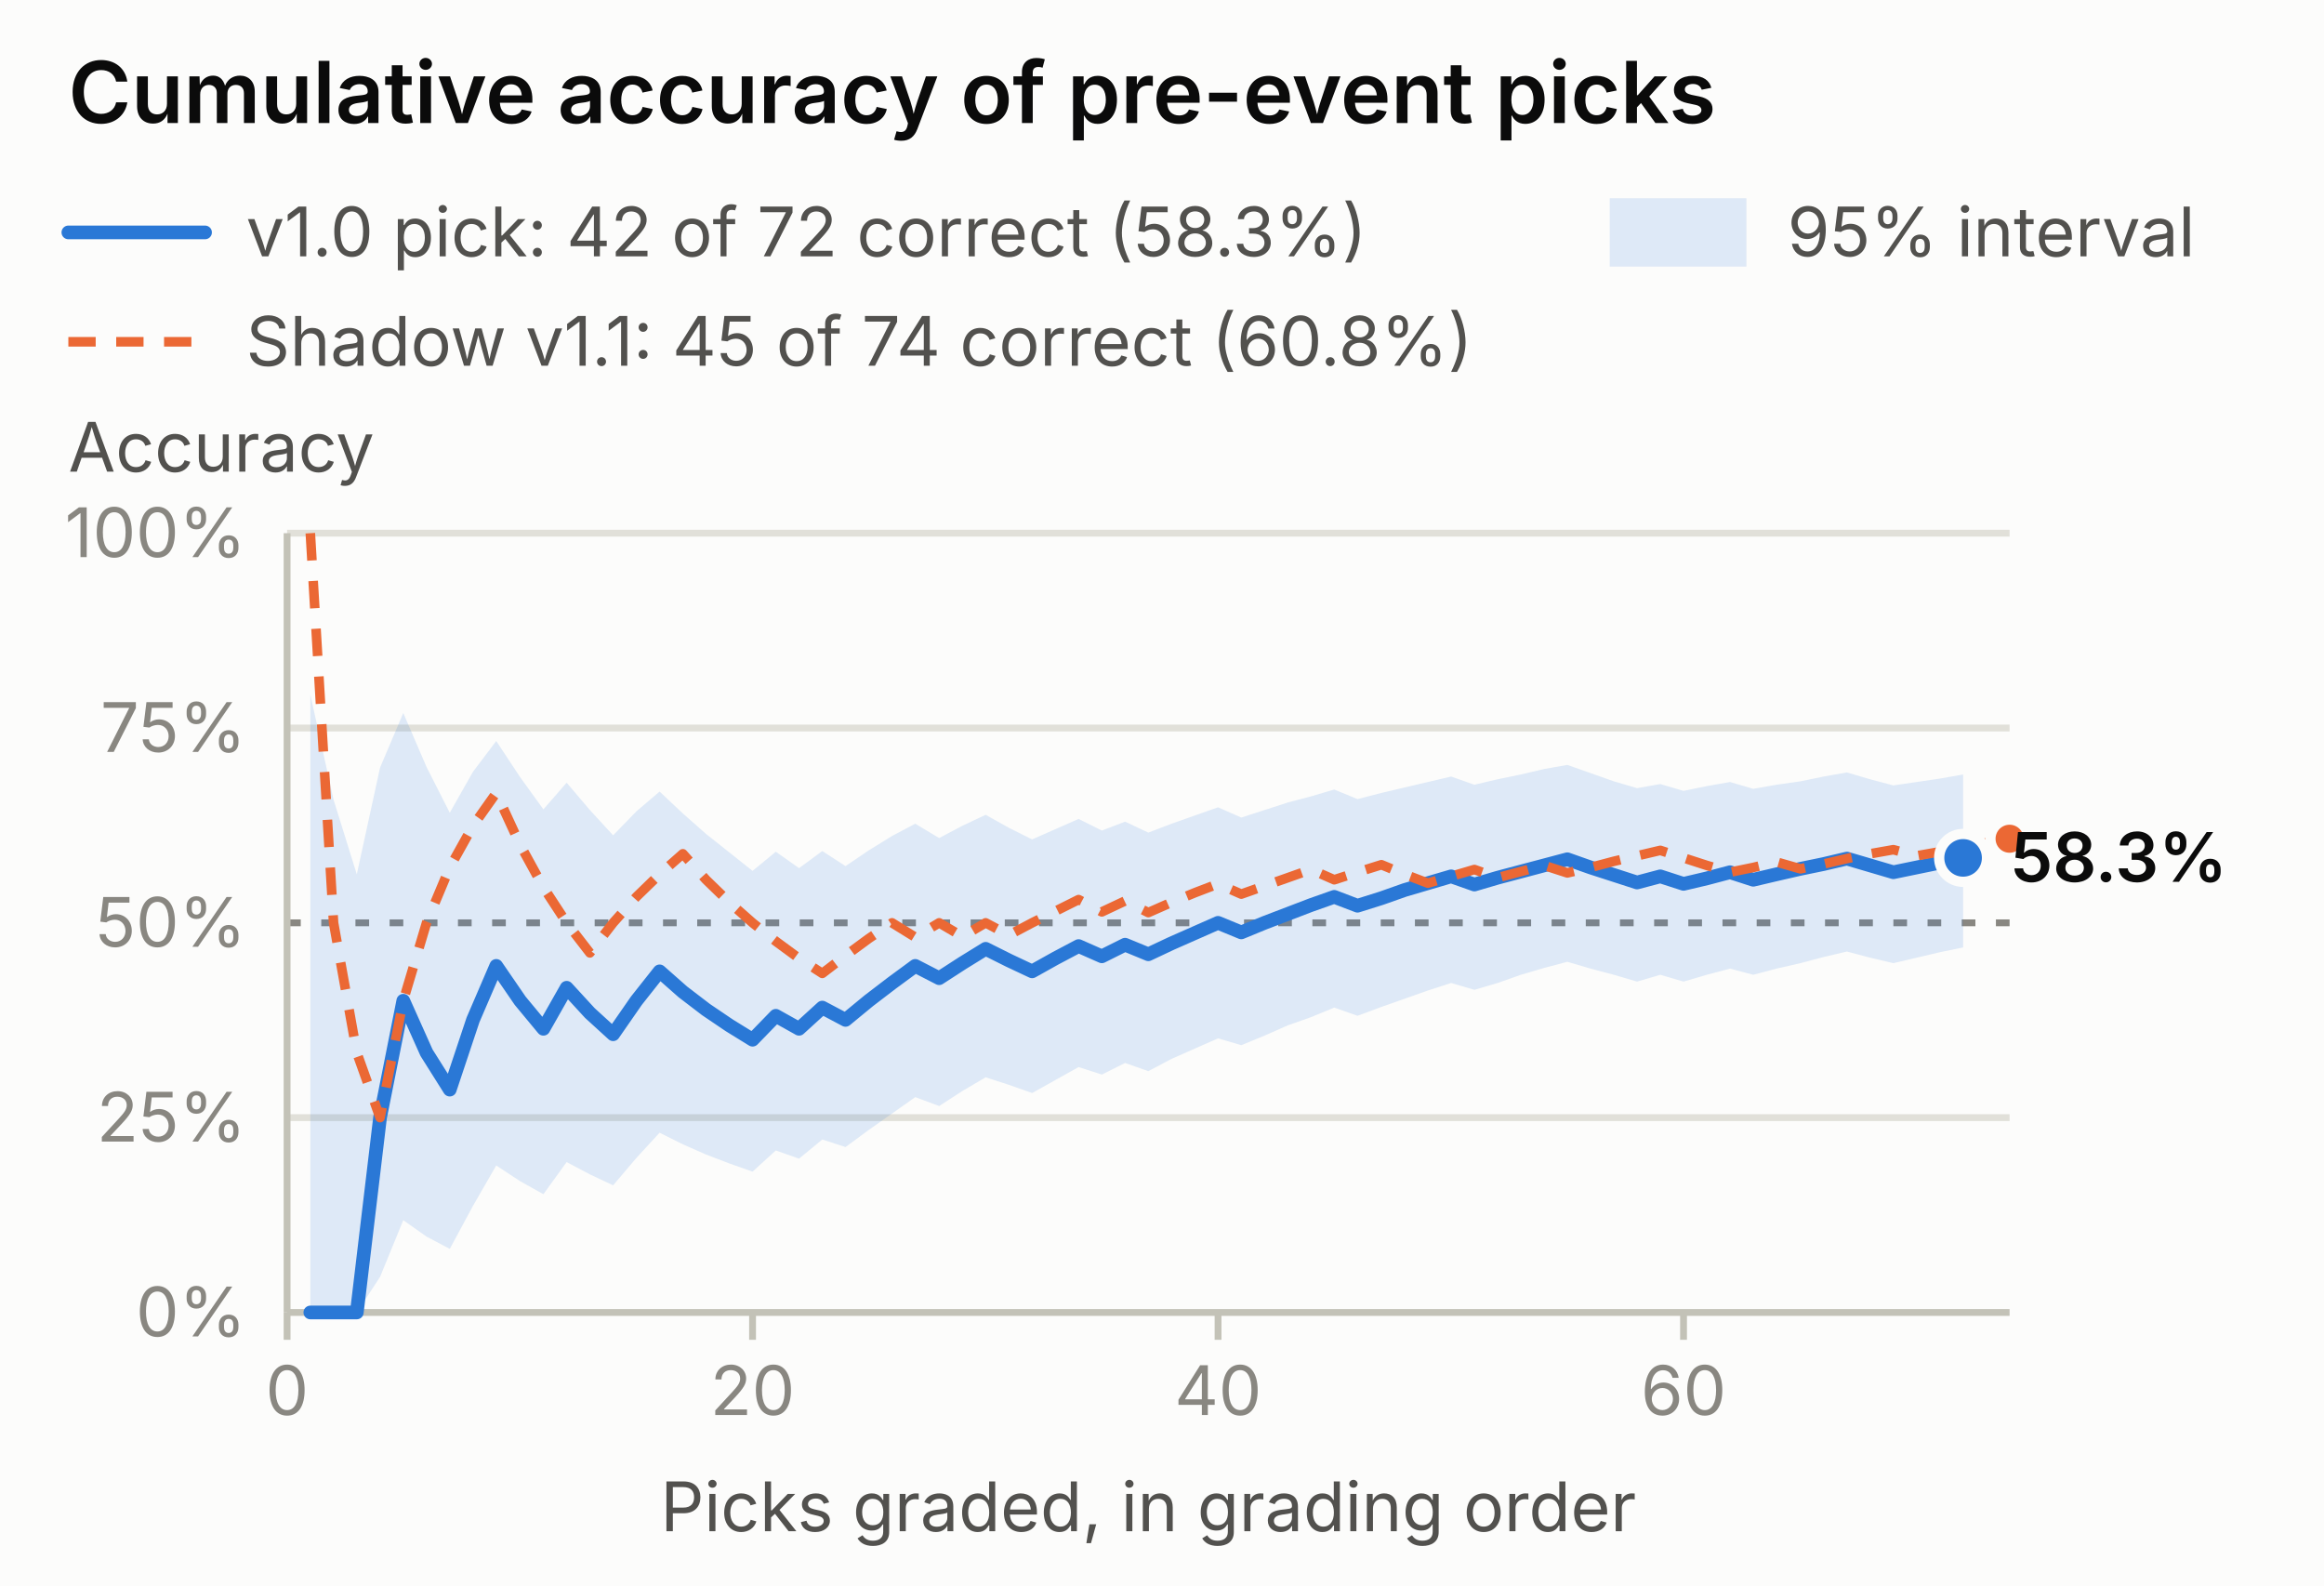
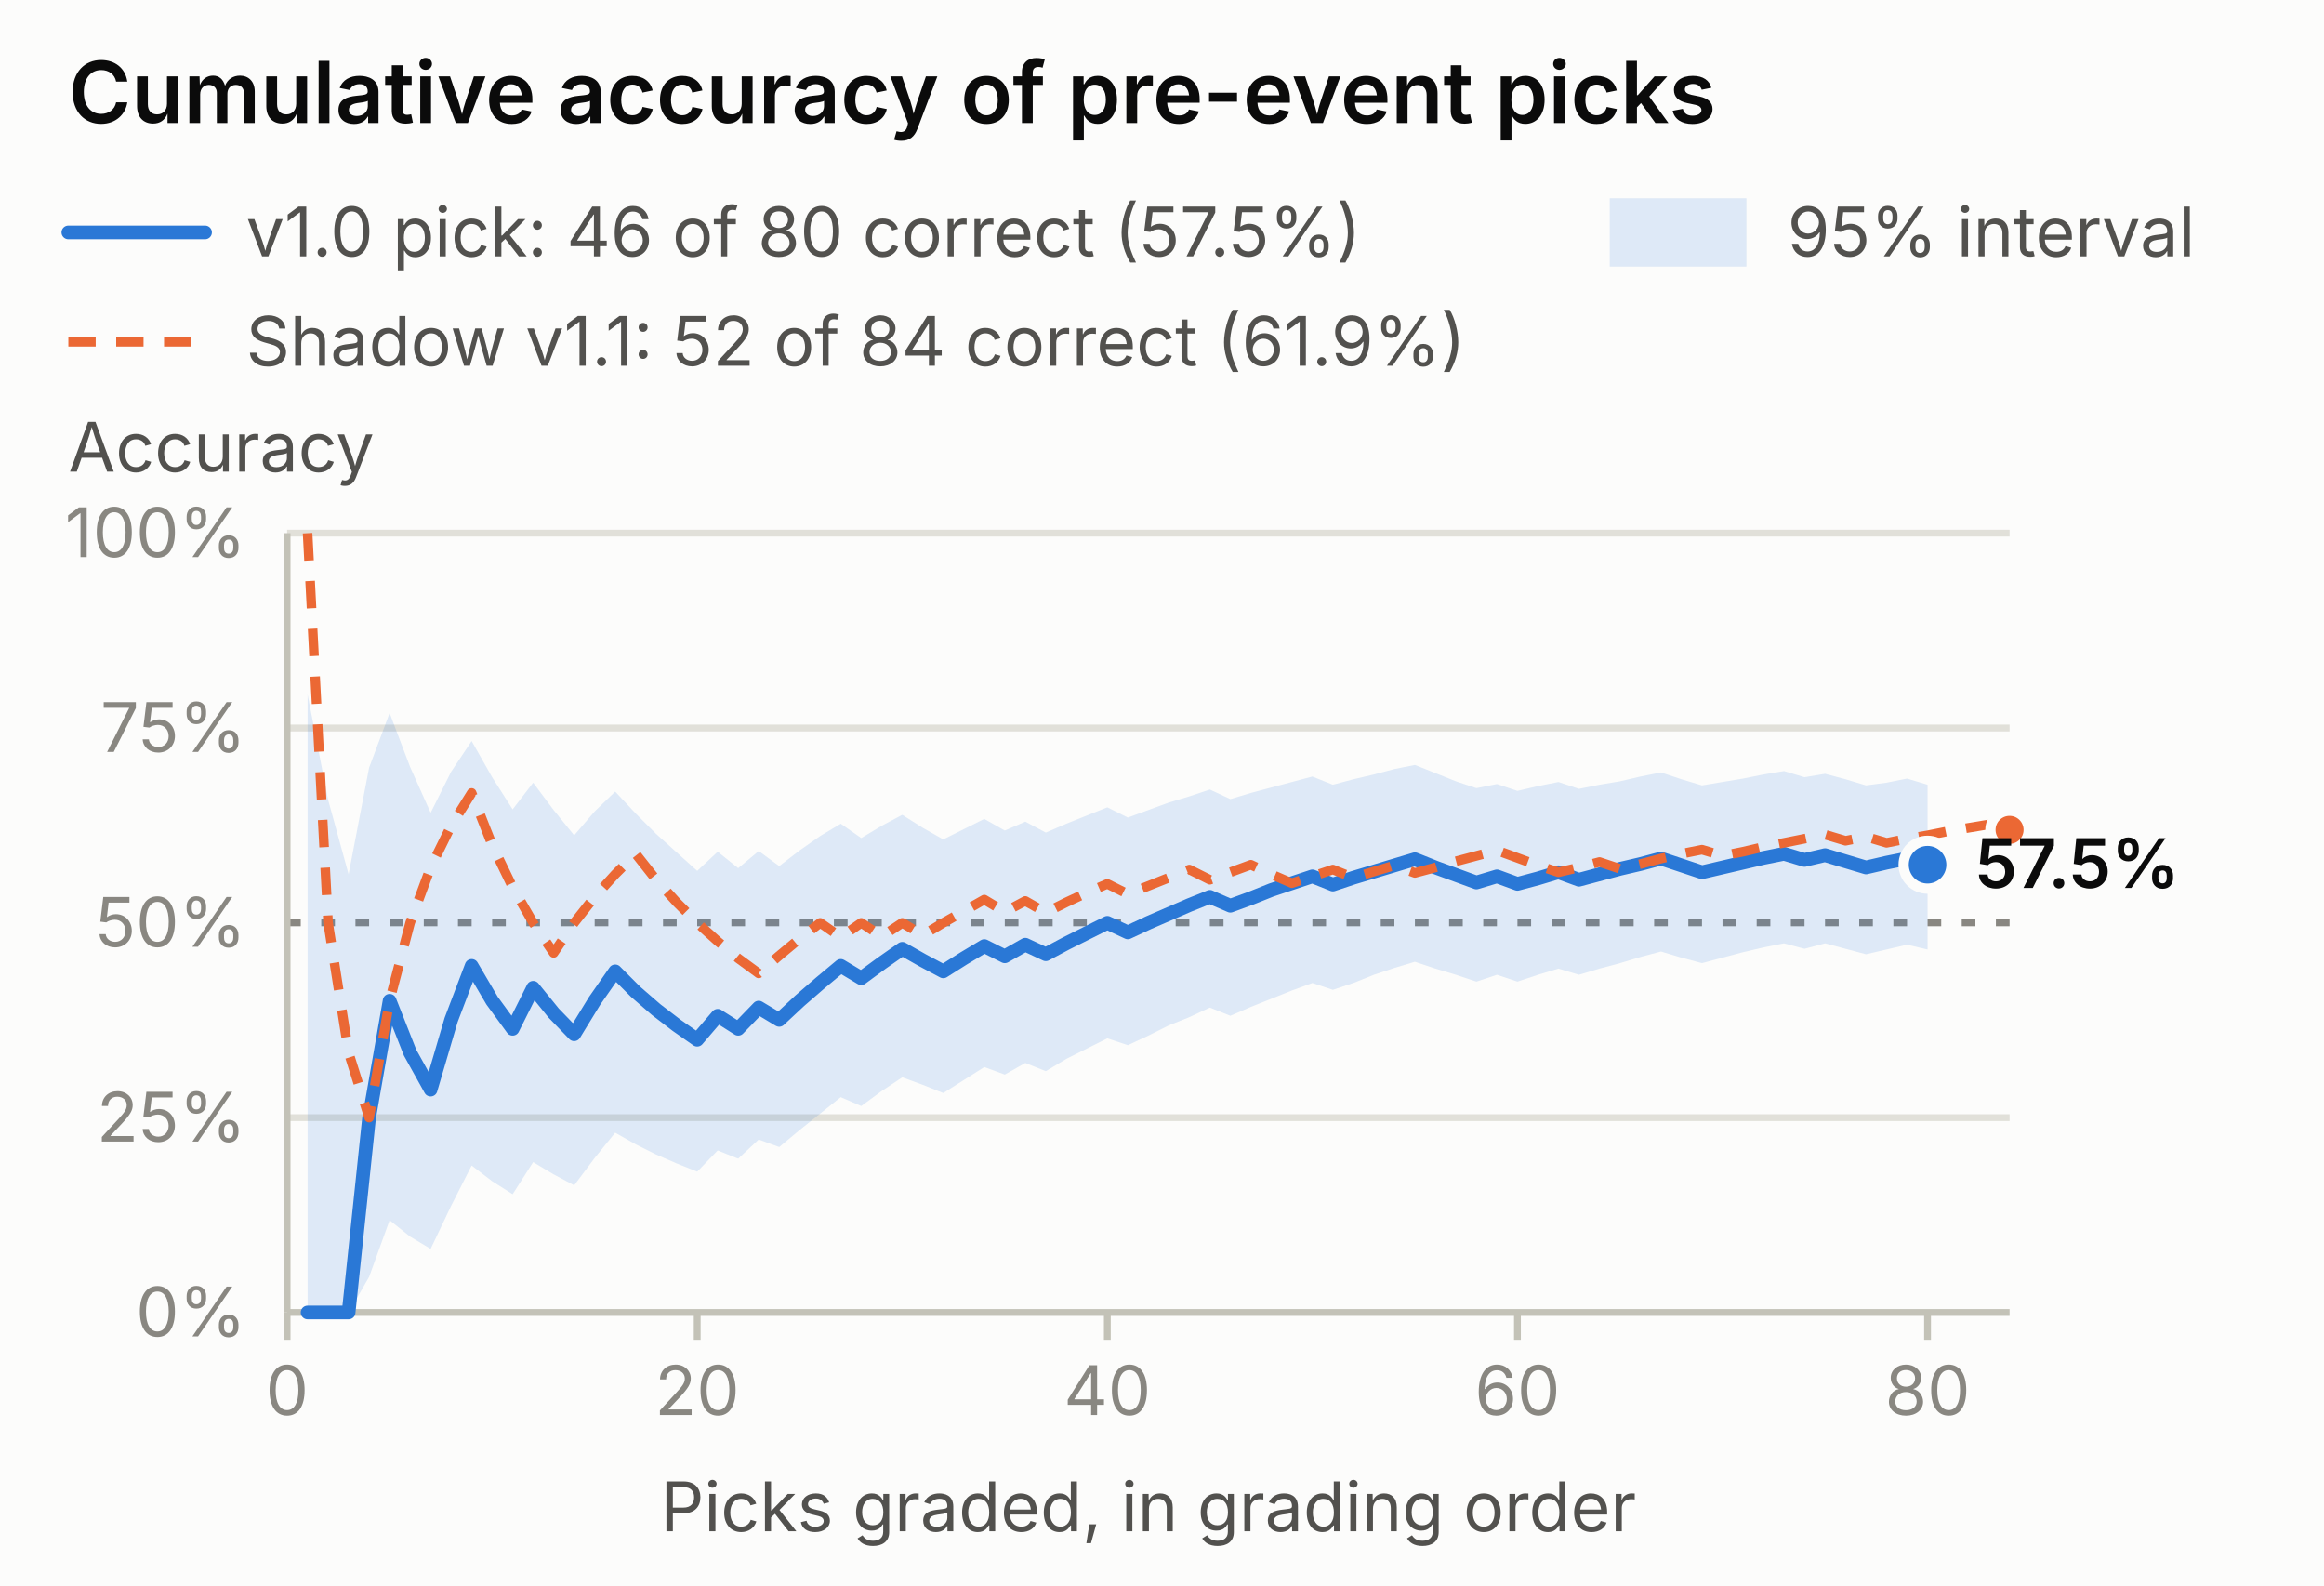
<svg xmlns="http://www.w3.org/2000/svg" viewBox="0 0 340 232" role="img" aria-labelledby="pk-title pk-desc" style="width:100%;height:auto;display:block" font-family="system-ui, -apple-system, Segoe UI, sans-serif">
  <rect width="340" height="232" fill="#fcfcfb" />
  <text x="10" y="18" font-size="12.5" font-weight="600" fill="#0b0b0b">Cumulative accuracy of pre-event picks</text>
  <line x1="10" y1="34" x2="30" y2="34" stroke="#2a78d6" stroke-width="2" stroke-linecap="round" />
-   <text x="36" y="37.5" font-size="10" fill="#52514e">v1.0 pick: 42 of 72 correct (58.3%)</text>
+   <text x="36" y="37.5" font-size="10" fill="#52514e">v1.0 pick: 46 of 80 correct (57.5%)</text>
  <rect x="235.5" y="29" width="20" height="10" fill="#2a78d6" fill-opacity="0.14" />
  <text x="261.5" y="37.5" font-size="10" fill="#52514e">95% interval</text>
  <line x1="10" y1="50" x2="30" y2="50" stroke="#eb6834" stroke-width="1.4" stroke-dasharray="4 3" />
-   <text x="36" y="53.5" font-size="10" fill="#52514e">Shadow v1.1: 45 of 74 correct (60.8%)</text>
+   <text x="36" y="53.5" font-size="10" fill="#52514e">Shadow v1.1: 52 of 84 correct (61.9%)</text>
  <text x="10" y="69" font-size="10" fill="#52514e">Accuracy</text>
  <text x="36" y="195.5" font-size="10" text-anchor="end" fill="#898781">0%</text>
  <line x1="42" y1="163.5" x2="294" y2="163.5" stroke="#e1e0d9" stroke-width="1" />
  <text x="36" y="167.0" font-size="10" text-anchor="end" fill="#898781">25%</text>
  <line x1="42" y1="135.0" x2="294" y2="135.0" stroke="#898781" stroke-width="1" stroke-dasharray="2 3" />
  <text x="36" y="138.5" font-size="10" text-anchor="end" fill="#898781">50%</text>
  <line x1="42" y1="106.5" x2="294" y2="106.5" stroke="#e1e0d9" stroke-width="1" />
  <text x="36" y="110.0" font-size="10" text-anchor="end" fill="#898781">75%</text>
  <line x1="42" y1="78.0" x2="294" y2="78.0" stroke="#e1e0d9" stroke-width="1" />
  <text x="36" y="81.5" font-size="10" text-anchor="end" fill="#898781">100%</text>
  <line x1="42.0" y1="192" x2="42.0" y2="196" stroke="#c3c2b7" stroke-width="1" />
  <text x="42.0" y="207" font-size="10" text-anchor="middle" fill="#898781">0</text>
-   <line x1="110.1" y1="192" x2="110.1" y2="196" stroke="#c3c2b7" stroke-width="1" />
-   <text x="110.1" y="207" font-size="10" text-anchor="middle" fill="#898781">20</text>
-   <line x1="178.2" y1="192" x2="178.2" y2="196" stroke="#c3c2b7" stroke-width="1" />
-   <text x="178.2" y="207" font-size="10" text-anchor="middle" fill="#898781">40</text>
-   <line x1="246.3" y1="192" x2="246.3" y2="196" stroke="#c3c2b7" stroke-width="1" />
-   <text x="246.3" y="207" font-size="10" text-anchor="middle" fill="#898781">60</text>
+   <line x1="102.0" y1="192" x2="102.0" y2="196" stroke="#c3c2b7" stroke-width="1" />
+   <text x="102.0" y="207" font-size="10" text-anchor="middle" fill="#898781">20</text>
+   <line x1="162.0" y1="192" x2="162.0" y2="196" stroke="#c3c2b7" stroke-width="1" />
+   <text x="162.0" y="207" font-size="10" text-anchor="middle" fill="#898781">40</text>
+   <line x1="222.0" y1="192" x2="222.0" y2="196" stroke="#c3c2b7" stroke-width="1" />
+   <text x="222.0" y="207" font-size="10" text-anchor="middle" fill="#898781">60</text>
+   <line x1="282.0" y1="192" x2="282.0" y2="196" stroke="#c3c2b7" stroke-width="1" />
+   <text x="282.0" y="207" font-size="10" text-anchor="middle" fill="#898781">80</text>
  <line x1="42" y1="78" x2="42" y2="192" stroke="#c3c2b7" stroke-width="1" />
  <line x1="42" y1="192" x2="294" y2="192" stroke="#c3c2b7" stroke-width="1" />
  <text x="168.0" y="224" font-size="10" text-anchor="middle" fill="#52514e">Picks graded, in grading order</text>
-   <polygon points="45.4,101.6 48.8,117.0 52.2,127.9 55.6,112.3 59.0,104.3 62.4,112.2 65.8,118.9 69.2,112.9 72.6,108.4 76.1,113.7 79.5,118.4 82.9,114.5 86.3,118.5 89.7,122.2 93.1,118.7 96.5,115.8 99.9,119.0 103.3,122.0 106.7,124.7 110.1,127.4 113.5,124.6 116.9,127.0 120.3,124.5 123.7,126.7 127.1,124.4 130.5,122.3 133.9,120.5 137.4,122.6 140.8,120.8 144.2,119.2 147.6,121.1 151.0,122.8 154.4,121.3 157.8,119.8 161.2,121.5 164.6,120.2 168.0,121.8 171.4,120.5 174.8,119.3 178.2,118.1 181.6,119.6 185.0,118.5 188.4,117.4 191.8,116.5 195.2,115.5 198.6,116.9 202.1,116.0 205.5,115.2 208.9,114.4 212.3,113.6 215.7,114.8 219.1,114.0 222.5,113.3 225.9,112.5 229.3,111.9 232.7,113.1 236.1,114.3 239.5,115.3 242.9,114.7 246.3,115.7 249.7,115.0 253.1,114.4 256.5,115.4 259.9,114.8 263.4,114.3 266.8,113.6 270.2,113.0 273.6,114.0 277.0,114.9 280.4,114.4 283.8,113.9 287.2,113.3 287.2,138.6 283.8,139.3 280.4,140.1 277.0,140.9 273.6,140.1 270.2,139.2 266.8,140.0 263.4,140.9 259.9,141.7 256.5,142.6 253.1,141.7 249.7,142.6 246.3,143.6 242.9,142.6 239.5,143.6 236.1,142.6 232.7,141.7 229.3,140.7 225.9,141.6 222.5,142.6 219.1,143.8 215.7,144.8 212.3,143.8 208.9,144.9 205.5,146.1 202.1,147.3 198.6,148.6 195.2,147.4 191.8,148.8 188.4,150.0 185.0,151.5 181.6,152.9 178.2,151.9 174.8,153.4 171.4,154.9 168.0,156.7 164.6,155.5 161.2,157.2 157.8,156.1 154.4,158.0 151.0,159.9 147.6,158.7 144.2,157.6 140.8,159.6 137.4,161.8 133.9,160.5 130.5,162.9 127.1,165.3 123.7,167.8 120.3,166.7 116.9,169.5 113.5,168.3 110.1,171.4 106.7,170.2 103.3,168.9 99.9,167.4 96.5,165.7 93.1,169.4 89.7,173.4 86.3,171.8 82.9,170.0 79.5,174.7 76.1,172.8 72.6,170.5 69.2,176.4 65.8,182.7 62.4,180.9 59.0,178.5 55.6,186.8 52.2,192.0 48.8,192.0 45.4,192.0" fill="#2a78d6" fill-opacity="0.14" />
-   <polyline points="45.4,192.0 48.8,192.0 52.2,192.0 55.6,163.5 59.0,146.4 62.4,154.0 65.8,159.4 69.2,149.2 72.6,141.3 76.1,146.4 79.5,150.5 82.9,144.5 86.3,148.2 89.7,151.3 93.1,146.4 96.5,142.1 99.9,145.1 103.3,147.7 106.7,150.0 110.1,152.1 113.5,148.6 116.9,150.5 120.3,147.4 123.7,149.2 127.1,146.4 130.5,143.8 133.9,141.3 137.4,143.1 140.8,140.9 144.2,138.8 147.6,140.5 151.0,142.1 154.4,140.2 157.8,138.4 161.2,139.9 164.6,138.2 168.0,139.6 171.4,138.0 174.8,136.5 178.2,135.0 181.6,136.4 185.0,135.0 188.4,133.7 191.8,132.4 195.2,131.2 198.6,132.5 202.1,131.4 205.5,130.2 208.9,129.2 212.3,128.2 215.7,129.4 219.1,128.4 222.5,127.5 225.9,126.6 229.3,125.7 232.7,126.9 236.1,128.0 239.5,129.1 242.9,128.2 246.3,129.3 249.7,128.5 253.1,127.6 256.5,128.7 259.9,127.9 263.4,127.1 266.8,126.4 270.2,125.6 273.6,126.6 277.0,127.6 280.4,126.9 283.8,126.2 287.2,125.5" fill="none" stroke="#2a78d6" stroke-width="2" stroke-linejoin="round" stroke-linecap="round" />
-   <polyline points="45.4,78.0 48.8,135.0 52.2,154.0 55.6,163.5 59.0,146.4 62.4,135.0 65.8,126.9 69.2,120.8 72.6,116.0 76.1,123.6 79.5,129.8 82.9,135.0 86.3,139.4 89.7,135.0 93.1,131.2 96.5,127.9 99.9,124.9 103.3,128.7 106.7,132.0 110.1,135.0 113.5,137.7 116.9,140.2 120.3,142.4 123.7,139.8 127.1,137.3 130.5,135.0 133.9,137.1 137.4,135.0 140.8,137.0 144.2,135.0 147.6,136.8 151.0,135.0 154.4,133.3 157.8,131.6 161.2,133.4 164.6,131.8 168.0,133.5 171.4,132.0 174.8,130.6 178.2,129.3 181.6,130.8 185.0,129.6 188.4,128.4 191.8,127.2 195.2,128.7 198.6,127.6 202.1,126.5 205.5,127.9 208.9,129.2 212.3,128.2 215.7,127.2 219.1,128.4 222.5,127.5 225.9,126.6 229.3,127.7 232.7,126.9 236.1,126.0 239.5,125.2 242.9,124.4 246.3,125.5 249.7,126.6 253.1,127.6 256.5,126.9 259.9,126.1 263.4,127.1 266.8,126.4 270.2,125.6 273.6,124.9 277.0,124.3 280.4,125.2 283.8,124.6 287.2,123.9 290.6,123.3 294.0,122.7" fill="none" stroke="#eb6834" stroke-width="1.4" stroke-dasharray="4 3" stroke-linejoin="round" />
-   <circle cx="294.0" cy="122.7" r="2.8" fill="#eb6834" stroke="#fcfcfb" stroke-width="1.5" />
-   <circle cx="287.2" cy="125.5" r="3.5" fill="#2a78d6" stroke="#fcfcfb" stroke-width="1.5" />
-   <text x="294.2" y="129.0" font-size="10" font-weight="600" fill="#0b0b0b">58.3%</text>
+   <polygon points="45.0,101.6 48.0,117.0 51.0,127.9 54.0,112.3 57.0,104.3 60.0,112.2 63.0,118.9 66.0,112.9 69.0,108.4 72.0,113.7 75.0,118.4 78.0,114.5 81.0,118.5 84.0,122.2 87.0,118.7 90.0,115.8 93.0,119.0 96.0,122.0 99.0,124.7 102.0,127.4 105.0,124.6 108.0,127.0 111.0,124.5 114.0,126.7 117.0,124.4 120.0,122.3 123.0,120.5 126.0,122.6 129.0,120.8 132.0,119.2 135.0,121.1 138.0,122.8 141.0,121.3 144.0,119.8 147.0,121.5 150.0,120.2 153.0,121.8 156.0,120.5 159.0,119.3 162.0,118.1 165.0,119.6 168.0,118.5 171.0,117.4 174.0,116.5 177.0,115.5 180.0,116.9 183.0,116.0 186.0,115.2 189.0,114.4 192.0,113.6 195.0,114.8 198.0,114.0 201.0,113.3 204.0,112.5 207.0,111.9 210.0,113.1 213.0,114.3 216.0,115.3 219.0,114.7 222.0,115.7 225.0,115.0 228.0,114.4 231.0,115.4 234.0,114.8 237.0,114.3 240.0,113.6 243.0,113.0 246.0,114.0 249.0,114.9 252.0,114.4 255.0,113.9 258.0,113.3 261.0,112.8 264.0,113.7 267.0,113.2 270.0,114.0 273.0,114.9 276.0,114.5 279.0,113.9 282.0,114.8 282.0,138.9 279.0,138.2 276.0,138.9 273.0,139.6 270.0,138.8 267.0,138.0 264.0,138.8 261.0,138.0 258.0,138.6 255.0,139.3 252.0,140.1 249.0,140.9 246.0,140.1 243.0,139.2 240.0,140.0 237.0,140.9 234.0,141.7 231.0,142.6 228.0,141.7 225.0,142.6 222.0,143.6 219.0,142.6 216.0,143.6 213.0,142.6 210.0,141.7 207.0,140.7 204.0,141.6 201.0,142.6 198.0,143.8 195.0,144.8 192.0,143.8 189.0,144.9 186.0,146.1 183.0,147.3 180.0,148.6 177.0,147.4 174.0,148.8 171.0,150.0 168.0,151.5 165.0,152.9 162.0,151.9 159.0,153.4 156.0,154.9 153.0,156.7 150.0,155.5 147.0,157.2 144.0,156.1 141.0,158.0 138.0,159.9 135.0,158.7 132.0,157.6 129.0,159.6 126.0,161.8 123.0,160.5 120.0,162.9 117.0,165.3 114.0,167.8 111.0,166.7 108.0,169.5 105.0,168.3 102.0,171.4 99.0,170.2 96.0,168.9 93.0,167.4 90.0,165.7 87.0,169.4 84.0,173.4 81.0,171.8 78.0,170.0 75.0,174.7 72.0,172.8 69.0,170.5 66.0,176.4 63.0,182.7 60.0,180.9 57.0,178.5 54.0,186.8 51.0,192.0 48.0,192.0 45.0,192.0" fill="#2a78d6" fill-opacity="0.14" />
+   <polyline points="45.0,192.0 48.0,192.0 51.0,192.0 54.0,163.5 57.0,146.4 60.0,154.0 63.0,159.4 66.0,149.2 69.0,141.3 72.0,146.4 75.0,150.5 78.0,144.5 81.0,148.2 84.0,151.3 87.0,146.4 90.0,142.1 93.0,145.1 96.0,147.7 99.0,150.0 102.0,152.1 105.0,148.6 108.0,150.5 111.0,147.4 114.0,149.2 117.0,146.4 120.0,143.8 123.0,141.3 126.0,143.1 129.0,140.9 132.0,138.8 135.0,140.5 138.0,142.1 141.0,140.2 144.0,138.4 147.0,139.9 150.0,138.2 153.0,139.6 156.0,138.0 159.0,136.5 162.0,135.0 165.0,136.4 168.0,135.0 171.0,133.7 174.0,132.4 177.0,131.2 180.0,132.5 183.0,131.4 186.0,130.2 189.0,129.2 192.0,128.2 195.0,129.4 198.0,128.4 201.0,127.5 204.0,126.6 207.0,125.7 210.0,126.9 213.0,128.0 216.0,129.1 219.0,128.2 222.0,129.3 225.0,128.5 228.0,127.6 231.0,128.7 234.0,127.9 237.0,127.1 240.0,126.4 243.0,125.6 246.0,126.6 249.0,127.6 252.0,126.9 255.0,126.2 258.0,125.5 261.0,124.9 264.0,125.8 267.0,125.1 270.0,126.0 273.0,126.9 276.0,126.2 279.0,125.6 282.0,126.5" fill="none" stroke="#2a78d6" stroke-width="2" stroke-linejoin="round" stroke-linecap="round" />
+   <polyline points="45.0,78.0 48.0,135.0 51.0,154.0 54.0,163.5 57.0,146.4 60.0,135.0 63.0,126.9 66.0,120.8 69.0,116.0 72.0,123.6 75.0,129.8 78.0,135.0 81.0,139.4 84.0,135.0 87.0,131.2 90.0,127.9 93.0,124.9 96.0,128.7 99.0,132.0 102.0,135.0 105.0,137.7 108.0,140.2 111.0,142.4 114.0,139.8 117.0,137.3 120.0,135.0 123.0,137.1 126.0,135.0 129.0,137.0 132.0,135.0 135.0,136.8 138.0,135.0 141.0,133.3 144.0,131.6 147.0,133.4 150.0,131.8 153.0,133.5 156.0,132.0 159.0,130.6 162.0,129.3 165.0,130.8 168.0,129.6 171.0,128.4 174.0,127.2 177.0,128.7 180.0,127.6 183.0,126.5 186.0,127.9 189.0,129.2 192.0,128.2 195.0,127.2 198.0,128.4 201.0,127.5 204.0,126.6 207.0,127.7 210.0,126.9 213.0,126.0 216.0,125.2 219.0,124.4 222.0,125.5 225.0,126.6 228.0,127.6 231.0,126.9 234.0,126.1 237.0,127.1 240.0,126.4 243.0,125.6 246.0,124.9 249.0,124.3 252.0,125.2 255.0,124.6 258.0,123.9 261.0,123.3 264.0,122.7 267.0,122.1 270.0,123.0 273.0,122.4 276.0,123.3 279.0,122.7 282.0,122.2 285.0,121.6 288.0,121.1 291.0,120.6 294.0,121.4" fill="none" stroke="#eb6834" stroke-width="1.4" stroke-dasharray="4 3" stroke-linejoin="round" />
+   <circle cx="294.0" cy="121.4" r="2.8" fill="#eb6834" stroke="#fcfcfb" stroke-width="1.5" />
+   <circle cx="282.0" cy="126.5" r="3.5" fill="#2a78d6" stroke="#fcfcfb" stroke-width="1.5" />
+   <text x="289.0" y="129.9" font-size="10" font-weight="600" fill="#0b0b0b">57.5%</text>
</svg>
